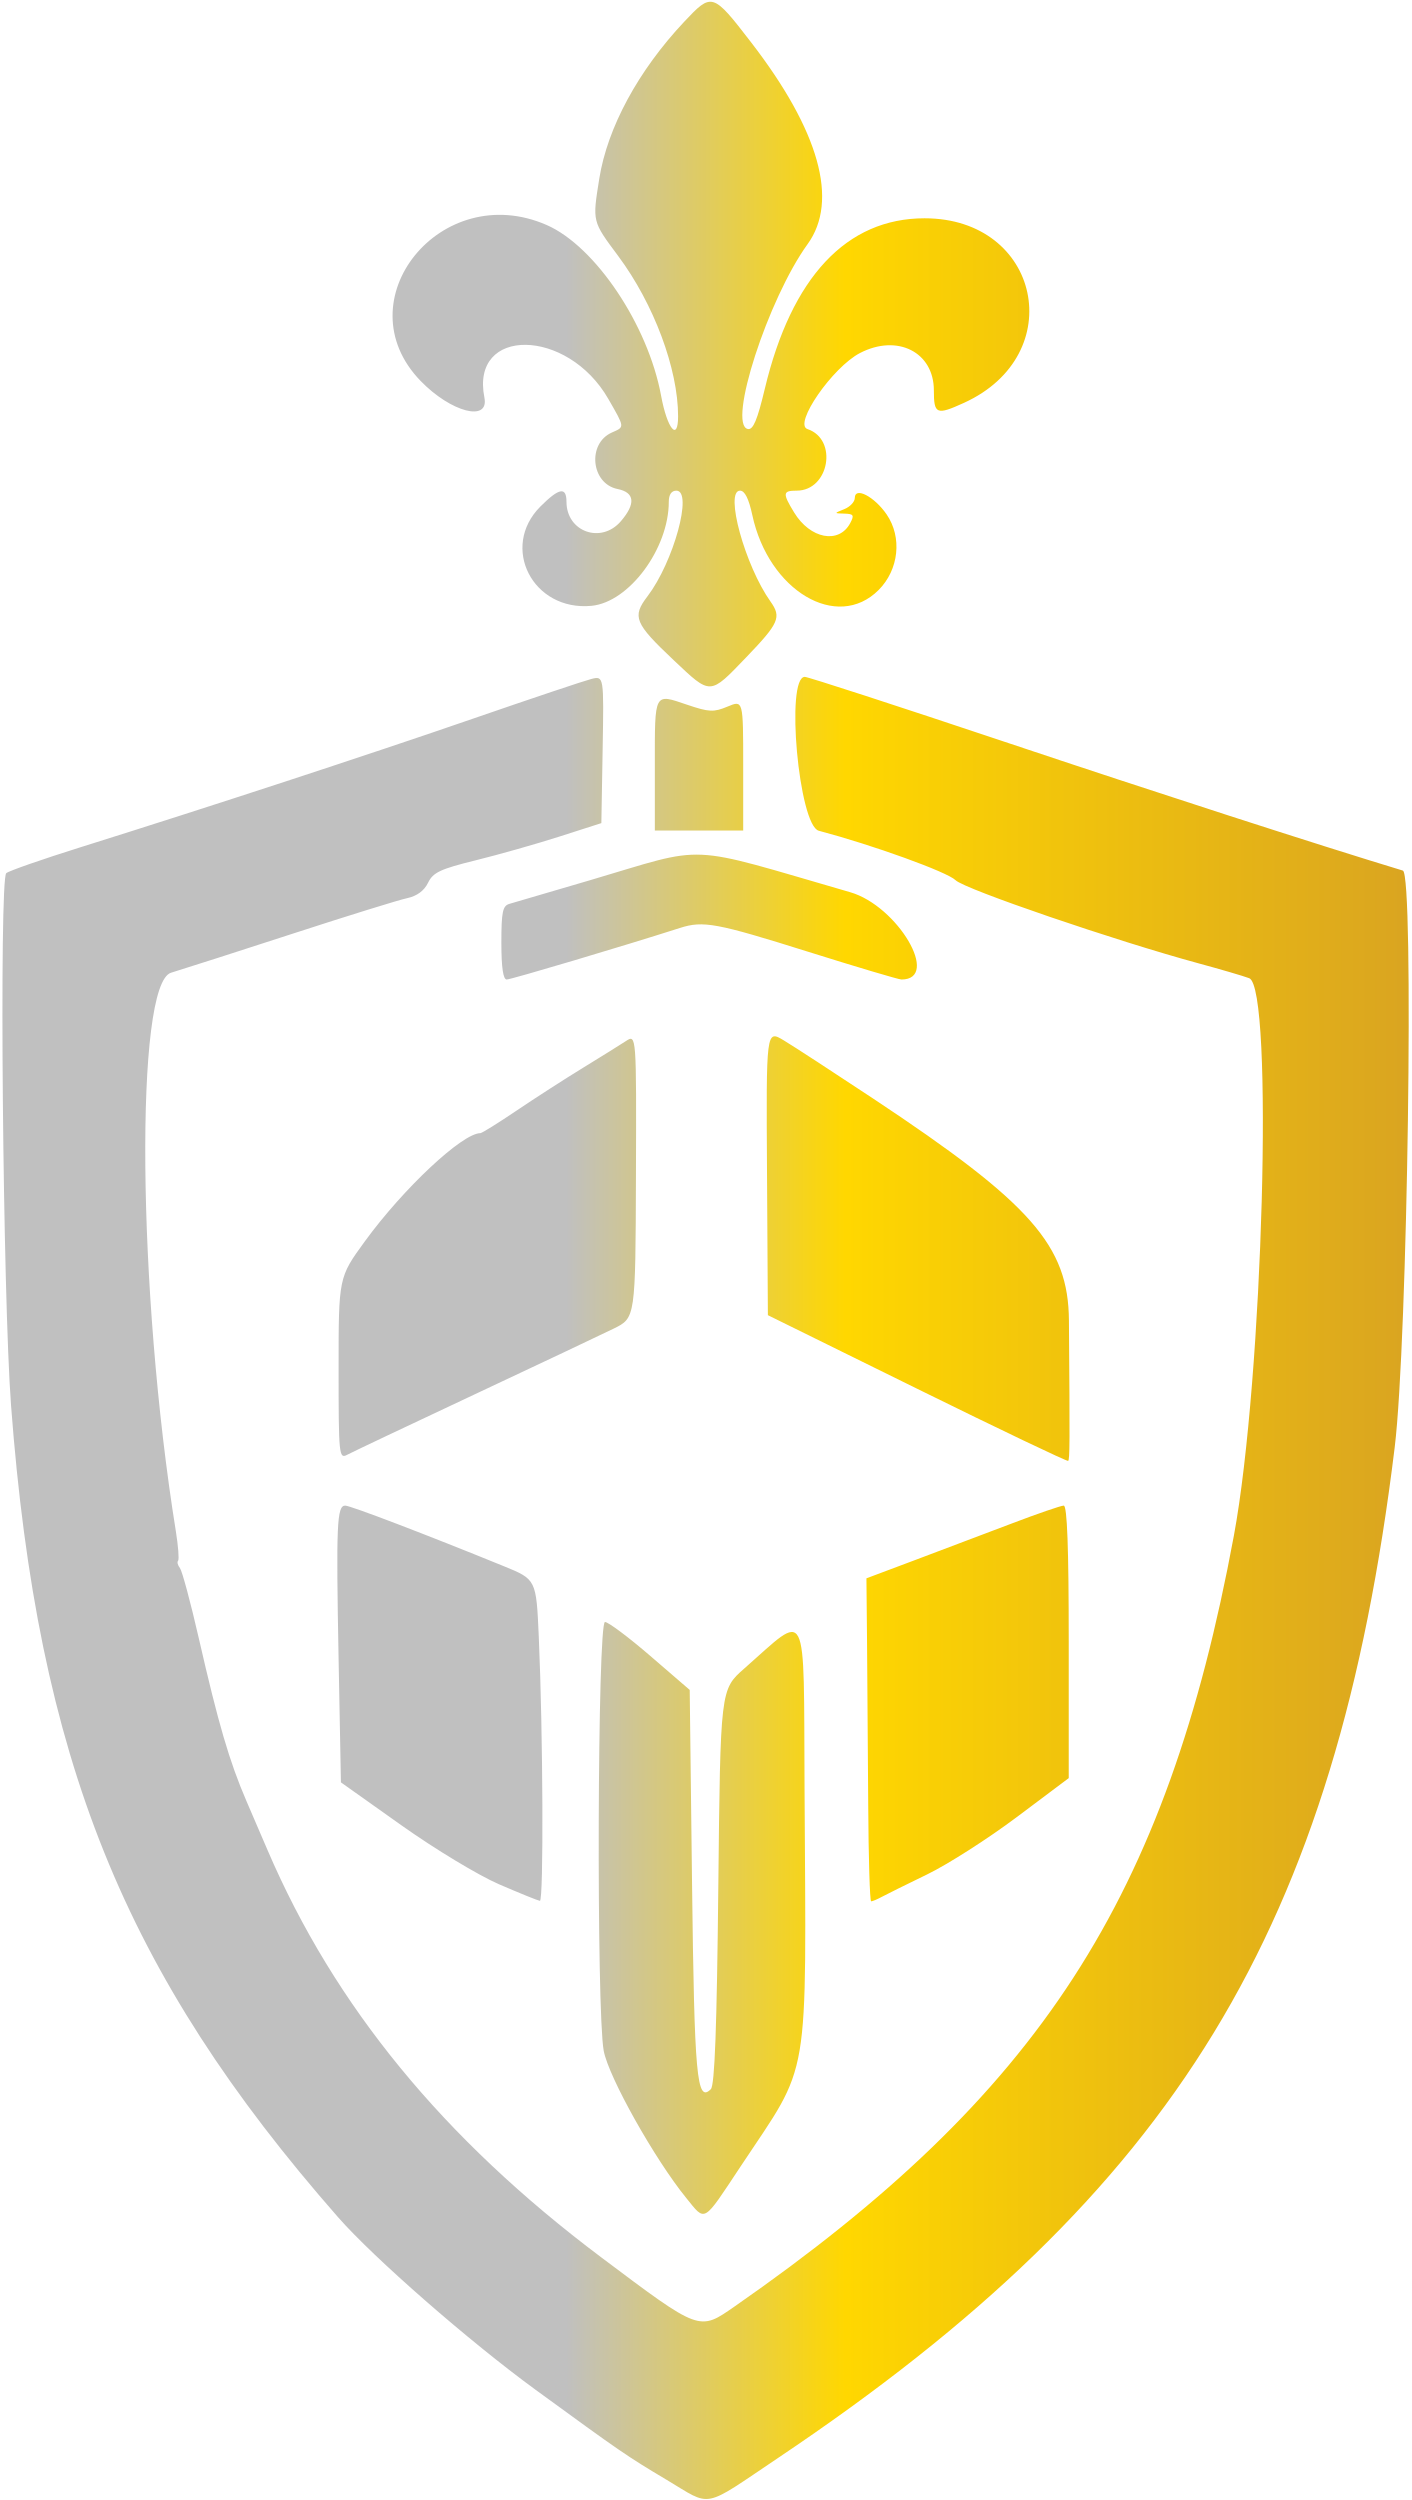
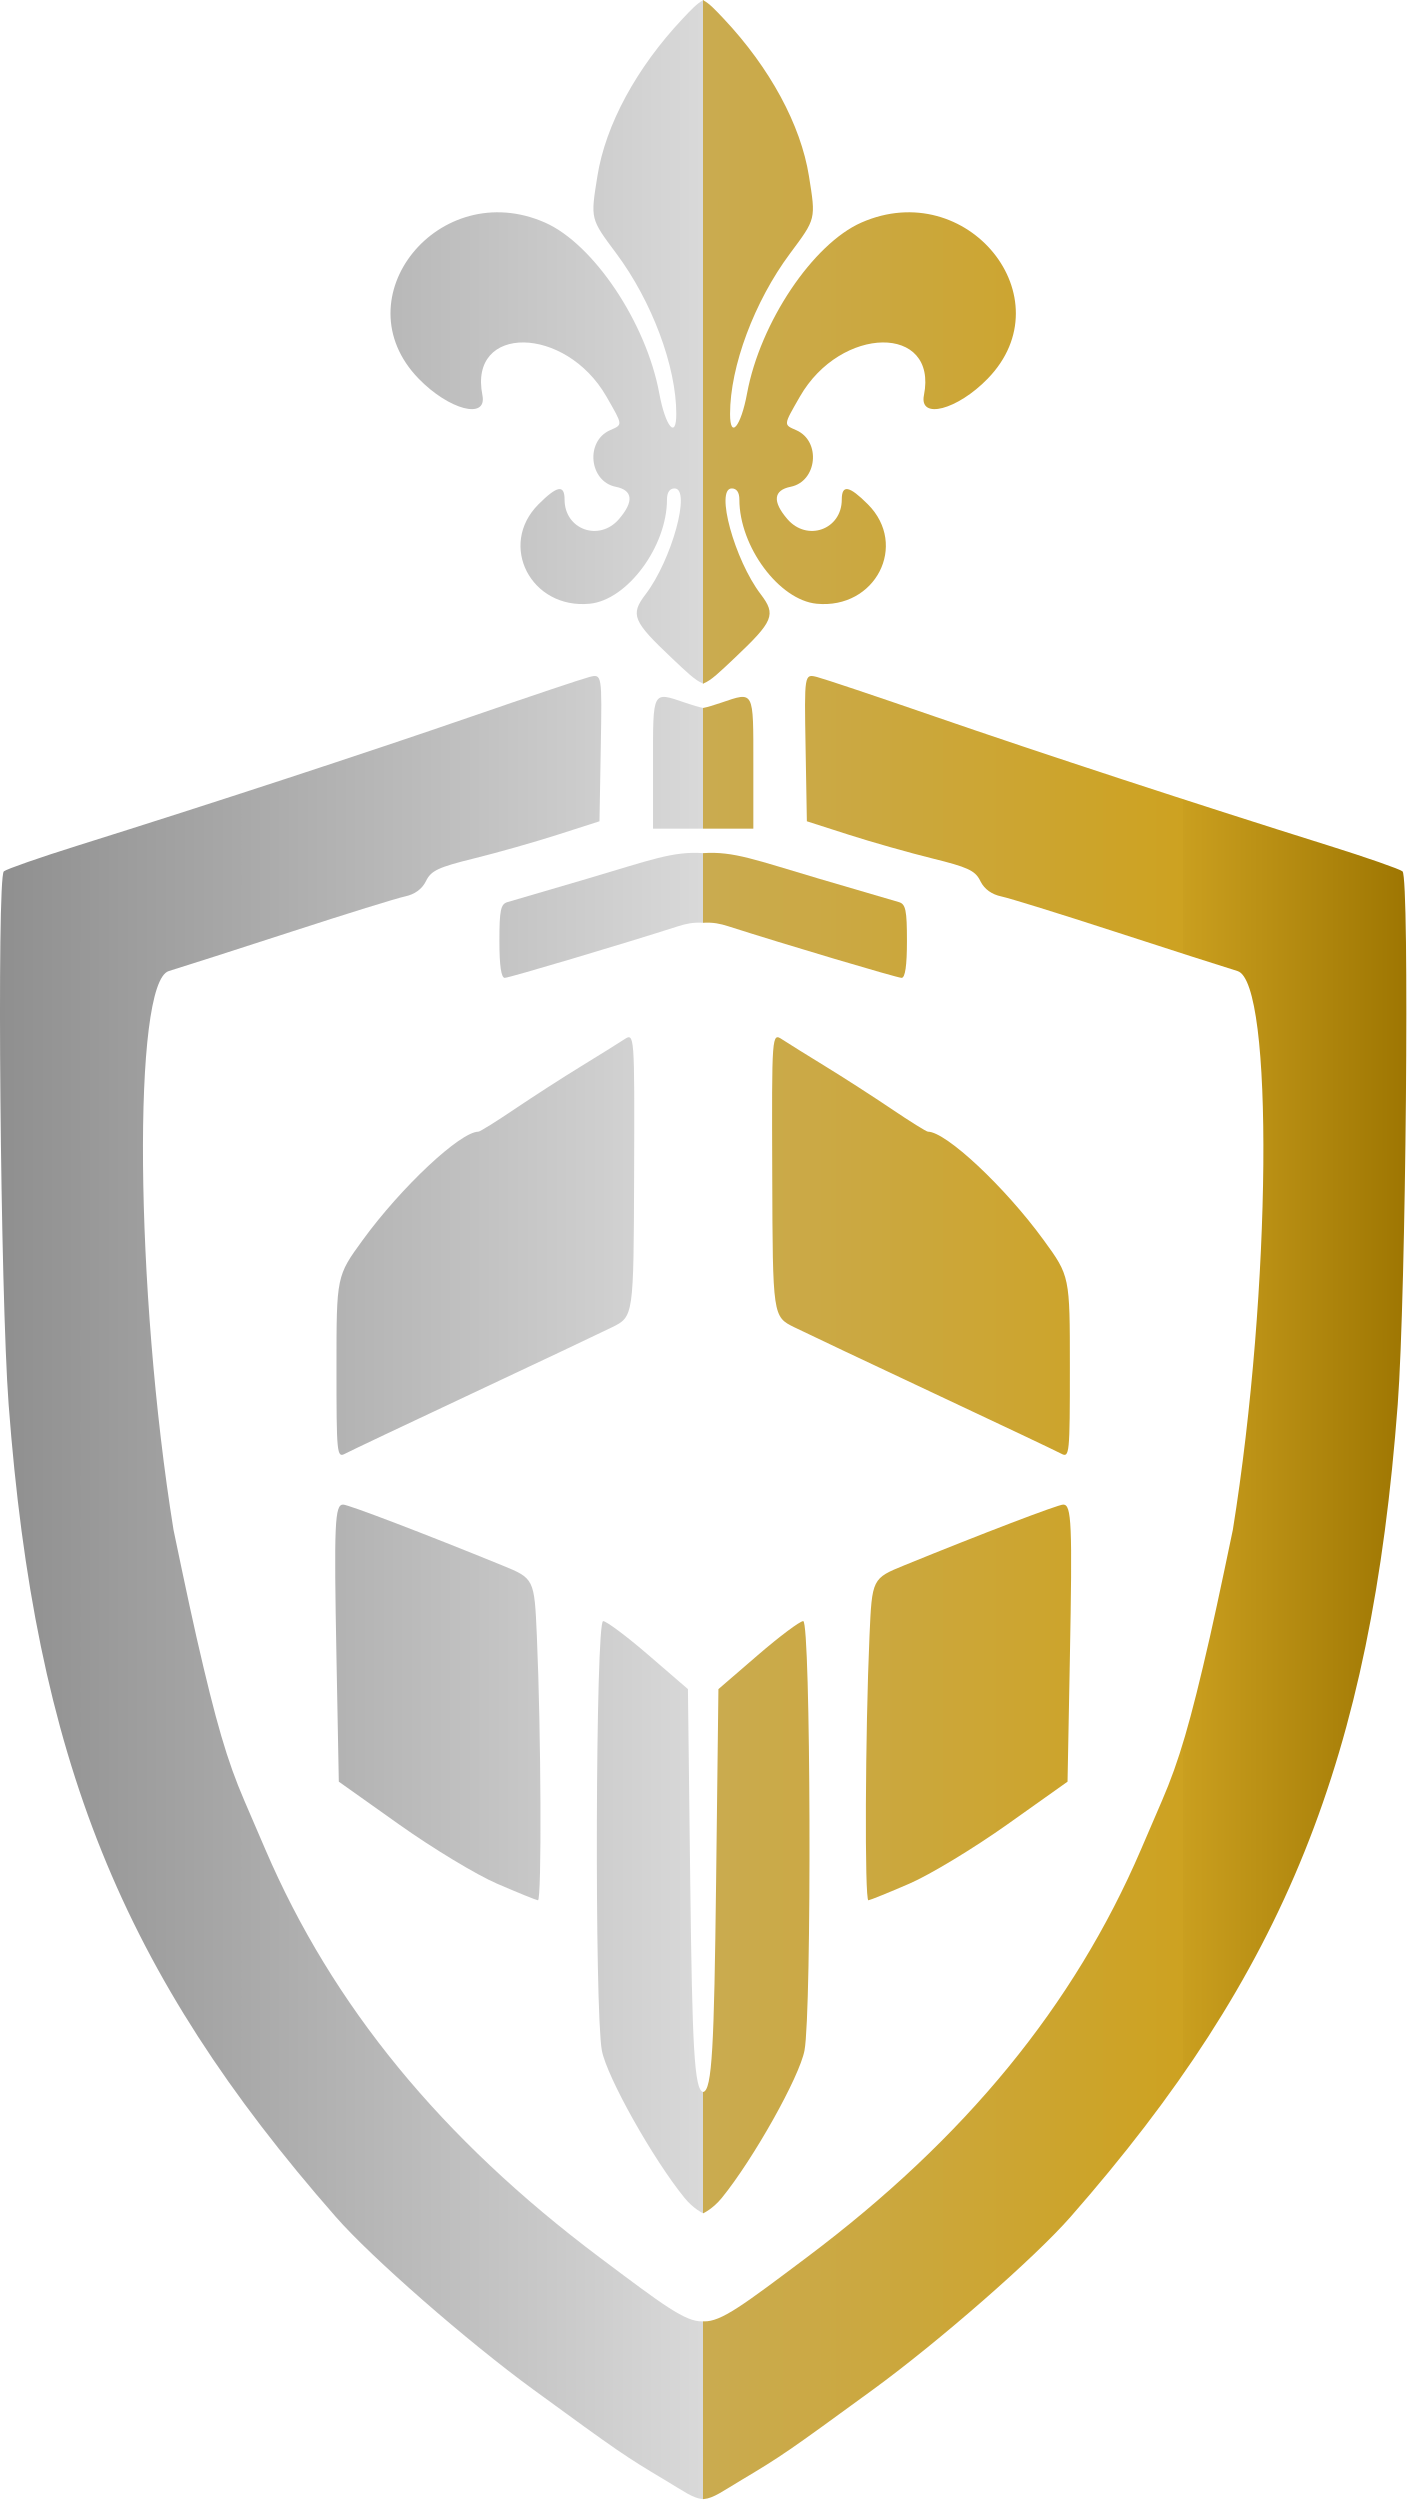
- <svg xmlns="http://www.w3.org/2000/svg" version="1.1" id="svg1" width="100%" height="100%" viewBox="220 3 573 1015">
-   <defs id="defs1">
-     <linearGradient id="mainGradient" x1="0%" y1="0%" x2="100%" y2="0%">
-       <stop offset="40%" style="stop-color:#C0C0C0;stop-opacity:1" />
-       <stop offset="60%" style="stop-color:#FFD700;stop-opacity:1" />
-       <stop offset="100%" style="stop-color:#DAA520;stop-opacity:1" />
+ <svg xmlns="http://www.w3.org/2000/svg" width="868" height="1543" viewBox="0 0 868 1543" fill="none">
+   <path d="M497.206 461.386C496.413 415.875 496.413 415.874 504.227 417.838C508.525 418.918 541.204 429.88 576.846 442.196C641.634 464.584 738.604 496.364 819.778 521.812C843.479 529.243 864.118 536.446 865.641 537.821C870.086 541.833 867.769 799.279 862.68 866.772C846.203 1085.33 793.037 1217.34 660.694 1368.31C638.543 1393.58 579.72 1445 538.743 1474.91C486.173 1513.28 482.282 1515.96 457.776 1530.57C446.043 1537.57 440.34 1541.93 434.386 1542.42L434 1542.45L433.614 1542.42C427.66 1541.93 421.956 1537.57 410.223 1530.57C385.718 1515.96 381.827 1513.28 329.257 1474.91C288.28 1445 229.457 1393.58 207.306 1368.31C74.963 1217.34 21.797 1085.33 5.32 866.772C0.231 799.28 -2.086 541.84 2.358 537.821C3.881 536.446 24.52 529.243 48.222 521.812C129.396 496.364 226.366 464.584 291.154 442.196C326.795 429.88 359.474 418.919 363.773 417.838C371.587 415.874 371.587 415.875 370.794 461.386L370.001 506.898L344.144 515.195C329.922 519.759 306.651 526.36 292.43 529.864C270.484 535.272 266.022 537.377 262.929 543.776C260.562 548.673 256.03 552.003 250.001 553.276C244.893 554.354 213.564 564.072 180.381 574.872C147.198 585.672 112.906 596.684 104.178 599.342C81.686 606.196 83.29 796.225 107.09 944.206C107.09 944.206 116.249 988.465 121.311 1010.62C133.35 1063.31 140.221 1086.78 150.788 1111.31C155.559 1122.38 161.407 1135.98 163.785 1141.52C205.171 1237.9 272.354 1319.9 370.001 1393.21C409.316 1422.72 423.004 1433.13 433.614 1432.74H433.994C433.865 1432.73 434.122 1432.75 433.994 1432.74H434.386C444.996 1433.13 458.683 1422.72 497.998 1393.21C595.646 1319.9 662.829 1237.9 704.215 1141.52C706.593 1135.98 712.441 1122.39 717.212 1111.31C727.779 1086.78 734.65 1063.31 746.689 1010.62C751.749 988.472 760.904 944.236 760.91 944.206C784.71 796.224 786.314 606.194 763.822 599.342C755.093 596.684 720.802 585.672 687.619 574.872C654.435 564.072 623.106 554.354 617.999 553.276C612.159 552.043 607.722 548.879 605.299 544.231L604.777 543.189C601.683 537.242 596.83 535.103 575.57 529.864C561.349 526.36 538.077 519.759 523.856 515.195L497.998 506.898L497.206 461.386Z" fill="url(#paint0_linear_21_4)" />
+   <path d="M495.75 1000.55C500.401 1000.56 501.113 1241.08 496.534 1265.55C493.497 1281.77 465.03 1332.53 445.505 1356.54C439.982 1363.33 434 1366.06 434 1366.06C434 1366.06 428.017 1363.33 422.494 1356.54C402.97 1332.53 374.503 1281.77 371.466 1265.55C366.887 1241.08 367.599 1000.57 372.25 1000.55C374.277 1000.55 386.883 1009.99 400.262 1021.53L424.589 1042.52L426.025 1161.78C427.243 1262.86 428.461 1290.17 434 1291.17C439.539 1290.17 440.757 1262.86 441.975 1161.78L443.411 1042.52L467.737 1021.53C481.117 1009.99 493.723 1000.55 495.75 1000.55Z" fill="url(#paint1_linear_21_4)" />
+   <path d="M211.772 928.626C214.987 928.628 262.015 946.599 309.668 966.034C329.779 974.237 329.78 974.237 331.347 1009.69C333.976 1069.17 334.408 1173.18 332.025 1172.86C330.787 1172.7 319.435 1168.09 306.796 1162.62C294.047 1157.11 267.179 1140.87 246.462 1126.16L209.113 1099.64L207.675 1023.48C206.102 940.113 206.6 928.626 211.772 928.626Z" fill="url(#paint2_linear_21_4)" />
+   <path d="M656.227 928.626C661.4 928.626 661.897 940.111 660.325 1023.48L658.887 1099.64L621.538 1126.16C600.821 1140.87 573.953 1157.11 561.204 1162.62C548.563 1168.09 537.211 1172.7 535.975 1172.86C533.592 1173.18 534.024 1069.17 536.653 1009.69C538.22 974.237 538.221 974.237 558.332 966.034C605.985 946.599 653.012 928.628 656.227 928.626Z" fill="url(#paint3_linear_21_4)" />
+   <path d="M385.148 641.593C391.676 637.313 391.676 637.312 391.378 724.971C391.079 812.63 391.08 812.631 377.667 819.232C370.288 822.864 331.406 841.258 291.259 860.109C251.111 878.961 215.881 895.662 212.969 897.222C207.911 899.933 207.675 897.561 207.675 843.83C207.675 787.601 207.676 787.601 223.89 765.333C247.741 732.574 284.15 698.474 295.275 698.473C296.224 698.473 306.314 692.181 317.699 684.492C329.083 676.802 347.448 664.968 358.51 658.192C369.57 651.418 381.556 643.948 385.148 641.593Z" fill="url(#paint4_linear_21_4)" />
+   <path d="M476.622 724.971C476.324 637.312 476.324 637.313 482.852 641.593C486.443 643.948 498.43 651.418 509.49 658.192C520.551 664.968 538.917 676.802 550.301 684.492C561.685 692.181 571.775 698.472 572.725 698.473C583.849 698.473 620.258 732.574 644.11 765.333C660.324 787.601 660.325 787.601 660.325 843.83C660.325 897.562 660.089 899.933 655.031 897.222C652.119 895.662 616.888 878.961 576.741 860.109C536.594 841.258 497.711 822.863 490.333 819.232C476.92 812.631 476.92 812.63 476.622 724.971Z" fill="url(#paint5_linear_21_4)" />
+   <path d="M434 526.559C452.823 525.265 466.759 530.915 504.98 542.179C529.583 549.429 551.975 555.994 554.741 556.768C558.985 557.955 559.768 561.709 559.768 580.855C559.768 596.003 558.673 603.534 556.471 603.534C553.792 603.534 484.381 582.875 449.446 571.68C444.429 570.073 440.182 569.21 434.386 569.516V569.562C434.256 569.553 434.128 569.547 434 569.539C433.872 569.547 433.743 569.553 433.614 569.562V569.516C427.818 569.21 423.57 570.073 418.554 571.68C383.618 582.875 314.207 603.534 311.529 603.534C309.327 603.533 308.232 596.002 308.232 580.855C308.232 561.709 309.015 557.955 313.259 556.768C316.024 555.994 338.417 549.429 363.02 542.179C401.241 530.915 415.177 525.265 434 526.559Z" fill="url(#paint6_linear_21_4)" />
+   <path d="M445.096 433.712C465.578 426.769 464.959 425.594 464.959 471.366V511.473H403.041V471.366C403.041 425.594 402.423 426.769 422.904 433.712C427.697 435.337 431.157 436.4 434 436.95C436.842 436.4 440.303 435.337 445.096 433.712Z" fill="url(#paint7_linear_21_4)" />
+   <path d="M434.386 0.366C437.706 2.088 441.435 5.986 446.798 11.691C475.22 41.922 494.254 77.102 499.287 108.706C503.553 135.494 503.728 134.78 487.57 156.501C465.579 186.063 450.593 226.19 450.593 255.516C450.593 271.442 457.313 263.298 461.093 242.79C469.137 199.145 501.704 150.506 531.698 137.341C596.976 108.691 657.869 183.958 609.642 233.683C590.854 253.055 567.201 259.213 570.252 243.938C579.026 200.007 518.941 200.7 493.67 244.821C483.414 262.729 483.491 261.996 491.493 265.534C506.886 272.339 504.385 297.159 487.974 300.445C477.347 302.574 476.641 309.523 485.949 320.358C498.137 334.546 519.546 326.883 519.546 308.333C519.546 298.888 524.125 299.715 535.634 311.24C560.768 336.407 540.343 376.114 504.059 372.624C480.877 370.393 456.339 337.329 456.339 308.321C456.339 303.898 454.676 301.458 451.66 301.458C441.272 301.458 453.324 345.514 469.534 366.795C479.134 379.398 477.496 383.367 453.245 406.275C444.228 414.793 438.894 419.977 434.386 421.727V421.999C434.257 421.959 434.129 421.916 434 421.871C433.871 421.916 433.742 421.959 433.614 421.999V421.727C429.106 419.977 423.771 414.793 414.755 406.275C390.504 383.367 388.866 379.398 398.466 366.795C414.676 345.514 426.728 301.458 416.34 301.458C413.324 301.458 411.661 303.898 411.661 308.321C411.661 337.329 387.123 370.393 363.941 372.624C327.657 376.114 307.232 336.407 332.366 311.24C343.875 299.715 348.454 298.888 348.454 308.333C348.454 326.883 369.863 334.546 382.051 320.358C391.359 309.523 390.652 302.574 380.026 300.445C363.615 297.159 361.114 272.34 376.507 265.534C384.509 261.996 384.586 262.729 374.329 244.821C349.059 200.7 288.974 200.007 297.748 243.938C300.799 259.213 277.146 253.055 258.358 233.683C210.131 183.958 271.024 108.691 336.302 137.341C366.296 150.506 398.862 199.145 406.907 242.79C410.687 263.298 417.407 271.442 417.407 255.516C417.407 226.19 402.421 186.063 380.43 156.501C364.272 134.78 364.447 135.494 368.713 108.706C373.746 77.102 392.78 41.922 421.201 11.691C426.565 5.986 430.294 2.088 433.614 0.366V0C433.742 0.054 433.871 0.111 434 0.172C434.129 0.111 434.258 0.054 434.386 0V0.366Z" fill="url(#paint8_linear_21_4)" />
+   <defs>
+     <linearGradient id="paint0_linear_21_4" x1="0" y1="771.224" x2="868" y2="771.224" gradientUnits="userSpaceOnUse">
+       <stop stop-color="#8F8F8F" />
+       <stop offset="0.303" stop-color="#BCBCBC" />
+       <stop offset="0.406" stop-color="#CBCBCB" />
+       <stop offset="0.5" stop-color="#D9D9D9" />
+       <stop offset="0.5" stop-color="#CAAB50" />
+       <stop offset="0.841" stop-color="#CDA221" />
+       <stop offset="0.841" stop-color="#CA9F1F" />
+       <stop offset="1" stop-color="#9E7602" />
+     </linearGradient>
+     <linearGradient id="paint1_linear_21_4" x1="0" y1="771.224" x2="868" y2="771.224" gradientUnits="userSpaceOnUse">
+       <stop stop-color="#8F8F8F" />
+       <stop offset="0.303" stop-color="#BCBCBC" />
+       <stop offset="0.406" stop-color="#CBCBCB" />
+       <stop offset="0.5" stop-color="#D9D9D9" />
+       <stop offset="0.5" stop-color="#CAAB50" />
+       <stop offset="0.841" stop-color="#CDA221" />
+       <stop offset="0.841" stop-color="#CA9F1F" />
+       <stop offset="1" stop-color="#9E7602" />
+     </linearGradient>
+     <linearGradient id="paint2_linear_21_4" x1="0" y1="771.224" x2="868" y2="771.224" gradientUnits="userSpaceOnUse">
+       <stop stop-color="#8F8F8F" />
+       <stop offset="0.303" stop-color="#BCBCBC" />
+       <stop offset="0.406" stop-color="#CBCBCB" />
+       <stop offset="0.5" stop-color="#D9D9D9" />
+       <stop offset="0.5" stop-color="#CAAB50" />
+       <stop offset="0.841" stop-color="#CDA221" />
+       <stop offset="0.841" stop-color="#CA9F1F" />
+       <stop offset="1" stop-color="#9E7602" />
+     </linearGradient>
+     <linearGradient id="paint3_linear_21_4" x1="0" y1="771.224" x2="868" y2="771.224" gradientUnits="userSpaceOnUse">
+       <stop stop-color="#8F8F8F" />
+       <stop offset="0.303" stop-color="#BCBCBC" />
+       <stop offset="0.406" stop-color="#CBCBCB" />
+       <stop offset="0.5" stop-color="#D9D9D9" />
+       <stop offset="0.5" stop-color="#CAAB50" />
+       <stop offset="0.841" stop-color="#CDA221" />
+       <stop offset="0.841" stop-color="#CA9F1F" />
+       <stop offset="1" stop-color="#9E7602" />
+     </linearGradient>
+     <linearGradient id="paint4_linear_21_4" x1="0" y1="771.224" x2="868" y2="771.224" gradientUnits="userSpaceOnUse">
+       <stop stop-color="#8F8F8F" />
+       <stop offset="0.303" stop-color="#BCBCBC" />
+       <stop offset="0.406" stop-color="#CBCBCB" />
+       <stop offset="0.5" stop-color="#D9D9D9" />
+       <stop offset="0.5" stop-color="#CAAB50" />
+       <stop offset="0.841" stop-color="#CDA221" />
+       <stop offset="0.841" stop-color="#CA9F1F" />
+       <stop offset="1" stop-color="#9E7602" />
+     </linearGradient>
+     <linearGradient id="paint5_linear_21_4" x1="0" y1="771.224" x2="868" y2="771.224" gradientUnits="userSpaceOnUse">
+       <stop stop-color="#8F8F8F" />
+       <stop offset="0.303" stop-color="#BCBCBC" />
+       <stop offset="0.406" stop-color="#CBCBCB" />
+       <stop offset="0.5" stop-color="#D9D9D9" />
+       <stop offset="0.5" stop-color="#CAAB50" />
+       <stop offset="0.841" stop-color="#CDA221" />
+       <stop offset="0.841" stop-color="#CA9F1F" />
+       <stop offset="1" stop-color="#9E7602" />
+     </linearGradient>
+     <linearGradient id="paint6_linear_21_4" x1="0" y1="771.224" x2="868" y2="771.224" gradientUnits="userSpaceOnUse">
+       <stop stop-color="#8F8F8F" />
+       <stop offset="0.303" stop-color="#BCBCBC" />
+       <stop offset="0.406" stop-color="#CBCBCB" />
+       <stop offset="0.5" stop-color="#D9D9D9" />
+       <stop offset="0.5" stop-color="#CAAB50" />
+       <stop offset="0.841" stop-color="#CDA221" />
+       <stop offset="0.841" stop-color="#CA9F1F" />
+       <stop offset="1" stop-color="#9E7602" />
+     </linearGradient>
+     <linearGradient id="paint7_linear_21_4" x1="0" y1="771.224" x2="868" y2="771.224" gradientUnits="userSpaceOnUse">
+       <stop stop-color="#8F8F8F" />
+       <stop offset="0.303" stop-color="#BCBCBC" />
+       <stop offset="0.406" stop-color="#CBCBCB" />
+       <stop offset="0.5" stop-color="#D9D9D9" />
+       <stop offset="0.5" stop-color="#CAAB50" />
+       <stop offset="0.841" stop-color="#CDA221" />
+       <stop offset="0.841" stop-color="#CA9F1F" />
+       <stop offset="1" stop-color="#9E7602" />
+     </linearGradient>
+     <linearGradient id="paint8_linear_21_4" x1="0" y1="771.224" x2="868" y2="771.224" gradientUnits="userSpaceOnUse">
+       <stop stop-color="#8F8F8F" />
+       <stop offset="0.303" stop-color="#BCBCBC" />
+       <stop offset="0.406" stop-color="#CBCBCB" />
+       <stop offset="0.5" stop-color="#D9D9D9" />
+       <stop offset="0.5" stop-color="#CAAB50" />
+       <stop offset="0.841" stop-color="#CDA221" />
+       <stop offset="0.841" stop-color="#CA9F1F" />
+       <stop offset="1" stop-color="#9E7602" />
    </linearGradient>
  </defs>
-   <g id="g1">
-     <path style="fill:url(#mainGradient);stroke:none;stroke-width:15;stroke-opacity:1" d="m 490.582,1009.772 c -16.105,-9.603 -18.662,-11.361 -53.21,-36.572 -26.929,-19.652 -65.587,-53.434 -80.144,-70.036 C 270.254,803.969 235.314,717.233 224.486,573.635 221.142,529.29 219.619,360.141 222.54,357.505 c 1.001,-0.903 14.564,-5.636 30.141,-10.519 53.346,-16.72 117.073,-37.601 159.651,-52.311 23.423,-8.092 44.899,-15.294 47.724,-16.004 5.136,-1.29 5.136,-1.29 4.615,28.612 l -0.521,29.903 -16.993,5.451 c -9.346,2.998 -24.64,7.335 -33.986,9.638 -14.422,3.553 -17.355,4.936 -19.388,9.141 -1.555,3.217 -4.534,5.406 -8.496,6.242 -3.356,0.708 -23.944,7.093 -45.752,14.189 -21.808,7.096 -44.343,14.331 -50.08,16.077 -14.782,4.501 -13.728,129.357 1.913,226.587 0.998,6.203 1.418,11.676 0.933,12.161 -0.485,0.485 -0.151,1.811 0.742,2.946 0.893,1.135 4.344,13.973 7.671,28.527 7.912,34.621 12.427,50.04 19.371,66.158 3.136,7.277 6.98,16.209 8.542,19.847 27.198,63.327 71.349,117.202 135.522,165.368 40.217,30.186 39.627,29.969 54.125,19.889 123.861,-86.128 175.344,-165.599 202.668,-312.847 11.859,-63.908 16.228,-222.653 6.231,-226.413 -2.394,-0.9 -11.574,-3.593 -20.401,-5.985 -33.644,-9.114 -95.164,-30.157 -98.797,-33.795 -3.323,-3.326 -33.604,-14.275 -55.555,-20.087 -8.117,-2.149 -13.585,-62.454 -5.664,-62.471 1.298,-10e-4 37.621,11.801 80.717,26.23 61.723,20.666 128.064,42.119 162.086,52.415 4.625,1.4 1.948,191.047 -3.303,234.084 -23.858,195.509 -88.734,301.897 -250.182,410.265 -31.441,21.104 -26.703,20.169 -45.489,8.967 z m 8.064,-114.347 c -12.831,-15.771 -31.54,-49.121 -33.535,-59.781 -3.009,-16.075 -2.542,-174.115 0.516,-174.115 1.332,0 9.616,6.205 18.409,13.789 l 15.987,13.789 0.944,78.359 c 0.951,78.975 1.903,89.414 7.63,83.741 1.579,-1.564 2.438,-24.783 3.04,-82.216 0.839,-80.036 0.839,-80.036 10.516,-88.551 26.282,-23.126 24.085,-27.478 24.492,48.501 0.656,122.317 2.665,110.445 -26.01,153.702 -15.422,23.265 -14.09,22.49 -21.989,12.781 z M 422.61,768.018 c -8.378,-3.622 -26.036,-14.29 -39.65,-23.955 l -24.545,-17.424 -0.944,-50.039 c -1.033,-54.779 -0.708,-62.325 2.692,-62.325 2.109,0 33.017,11.808 64.336,24.579 13.217,5.389 13.217,5.389 14.247,28.682 1.728,39.081 2.012,107.42 0.446,107.21 -0.812,-0.108 -8.273,-3.136 -16.581,-6.728 z m 149.885,-32.296 c -0.121,-21.572 -0.333,-51.08 -0.472,-65.573 l -0.252,-26.351 19.825,-7.444 c 10.904,-4.094 28.47,-10.737 39.036,-14.761 10.566,-4.024 20.124,-7.317 21.241,-7.317 1.402,0 2.03,17.116 2.03,55.32 v 55.32 l -21.138,15.858 c -11.626,8.722 -27.982,19.177 -36.346,23.235 -8.365,4.058 -16.684,8.178 -18.487,9.157 -1.803,0.979 -3.715,1.78 -4.248,1.78 -0.533,0 -1.069,-17.65 -1.19,-39.222 z m 19.864,-168.89 -60.6,-29.871 -0.352,-57.936 c -0.352,-57.936 -0.352,-57.936 6.789,-53.642 3.928,2.362 20.311,13.028 36.407,23.703 64.116,42.521 79.154,59.58 79.383,90.053 0.381,50.52 0.348,56.426 -0.319,56.978 -0.389,0.322 -27.978,-12.856 -61.309,-29.285 z m -234.888,-8.27 c 0,-36.944 0,-36.944 10.655,-51.575 15.675,-21.524 39.603,-43.929 46.914,-43.929 0.623,0 7.254,-4.134 14.736,-9.186 7.482,-5.052 19.551,-12.828 26.82,-17.28 7.269,-4.451 15.147,-9.359 17.507,-10.906 4.29,-2.813 4.29,-2.813 4.094,54.782 -0.196,57.595 -0.196,57.595 -9.01,61.932 -4.848,2.385 -30.402,14.471 -56.787,26.858 -26.385,12.386 -49.538,23.359 -51.451,24.385 -3.324,1.781 -3.478,0.224 -3.478,-35.081 z m 66.084,-172.783 c 0,-12.579 0.515,-15.045 3.304,-15.825 1.817,-0.508 16.533,-4.822 32.702,-9.586 48.642,-14.331 37.432,-14.848 105.602,4.865 19.331,5.59 36.863,35.447 20.814,35.447 -1.101,0 -18.254,-5.104 -38.117,-11.341 -37.053,-11.636 -42.35,-12.616 -51.803,-9.588 -22.959,7.355 -68.575,20.929 -70.335,20.929 -1.447,0 -2.167,-4.948 -2.167,-14.901 z m 62.308,-71.937 c 0,-30.074 -0.407,-29.302 13.053,-24.74 8.972,3.041 10.835,3.128 16.469,0.771 6.352,-2.657 6.352,-2.657 6.352,23.831 v 26.489 h -17.937 -17.937 z m 7.698,-42.767 c -15.938,-15.052 -17.014,-17.66 -10.705,-25.941 10.653,-13.982 18.573,-42.927 11.747,-42.927 -1.982,0 -3.075,1.603 -3.075,4.508 0,19.059 -16.125,40.783 -31.36,42.249 -23.845,2.294 -37.269,-23.795 -20.751,-40.331 7.564,-7.573 10.573,-8.116 10.573,-1.911 0,12.189 14.07,17.223 22.08,7.901 6.117,-7.119 5.652,-11.685 -1.331,-13.083 -10.785,-2.159 -12.429,-18.466 -2.313,-22.938 5.259,-2.325 5.31,-1.843 -1.431,-13.61 -16.607,-28.989 -56.094,-29.444 -50.328,-0.58 2.005,10.036 -13.54,5.991 -25.887,-6.737 -31.695,-32.671 8.324,-82.125 51.223,-63.3 19.712,8.65 41.114,40.606 46.401,69.282 2.484,13.475 6.9,18.827 6.9,8.362 0,-19.268 -9.848,-45.633 -24.3,-65.057 -10.619,-14.272 -10.504,-13.802 -7.7,-31.403 3.308,-20.765 15.816,-43.879 34.494,-63.742 11.244,-11.957 11.543,-11.865 27.135,8.35 27.714,35.93 35.679,64.36 22.958,81.94 -16.117,22.274 -32.648,73.445 -24.253,75.072 2.14,0.415 3.845,-3.636 6.874,-16.332 10.819,-45.342 33.195,-69.222 64.86,-69.222 47.028,0 58.888,55.364 16.049,74.914 -11.224,5.122 -12.273,4.69 -12.273,-5.062 0,-15.517 -14.811,-23.008 -29.973,-15.158 -11.184,5.79 -27.181,28.935 -21.345,30.883 12.491,4.168 8.841,25.001 -4.381,25.001 -5.676,0 -5.798,1.043 -1.038,8.858 6.534,10.729 18.165,12.952 22.763,4.351 1.728,-3.233 1.406,-3.775 -2.306,-3.878 -4.315,-0.12 -4.315,-0.12 -0.066,-1.829 2.337,-0.94 4.248,-2.985 4.248,-4.545 0,-4.683 7.919,-0.584 12.913,6.683 6.385,9.291 4.992,22.452 -3.248,30.703 -16.835,16.854 -44.696,0.305 -51.287,-30.462 -1.418,-6.62 -3.058,-9.881 -4.97,-9.881 -6.368,0 2.002,30.456 12.38,45.046 4.513,6.346 3.465,8.741 -9.924,22.668 -14.881,15.48 -14.212,15.453 -29.354,1.153 z" id="path1" />
-   </g>
</svg>
